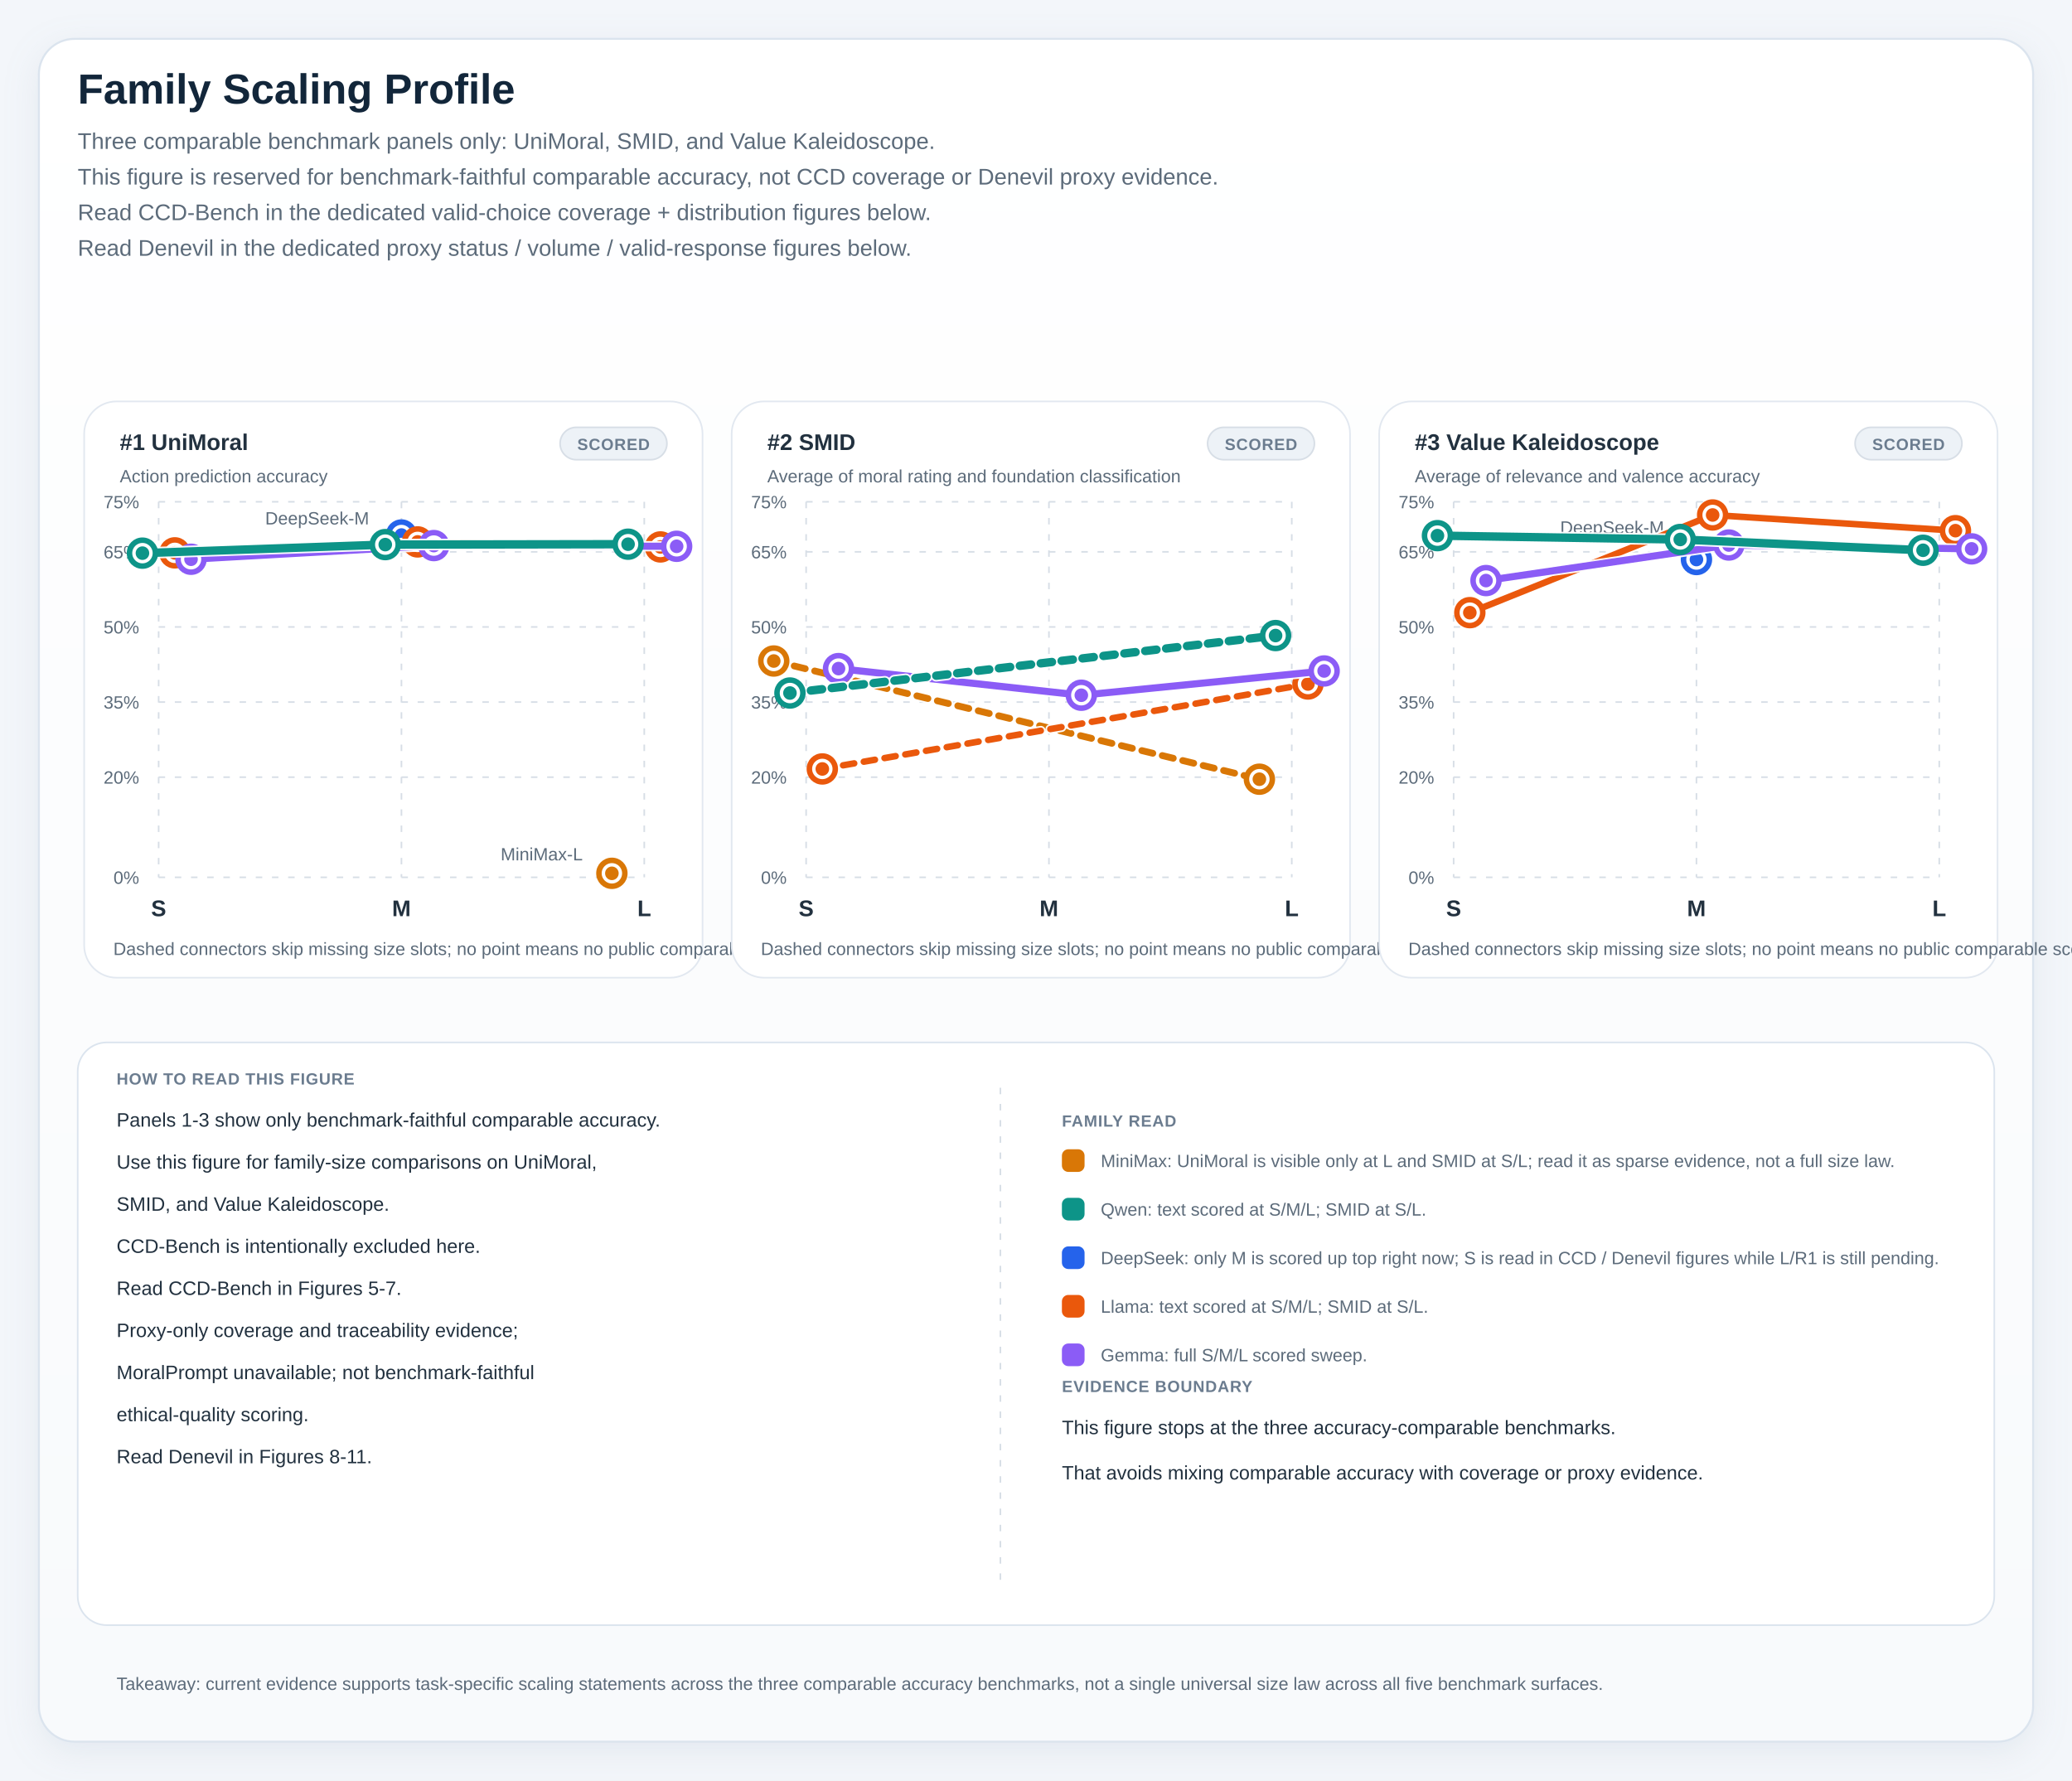
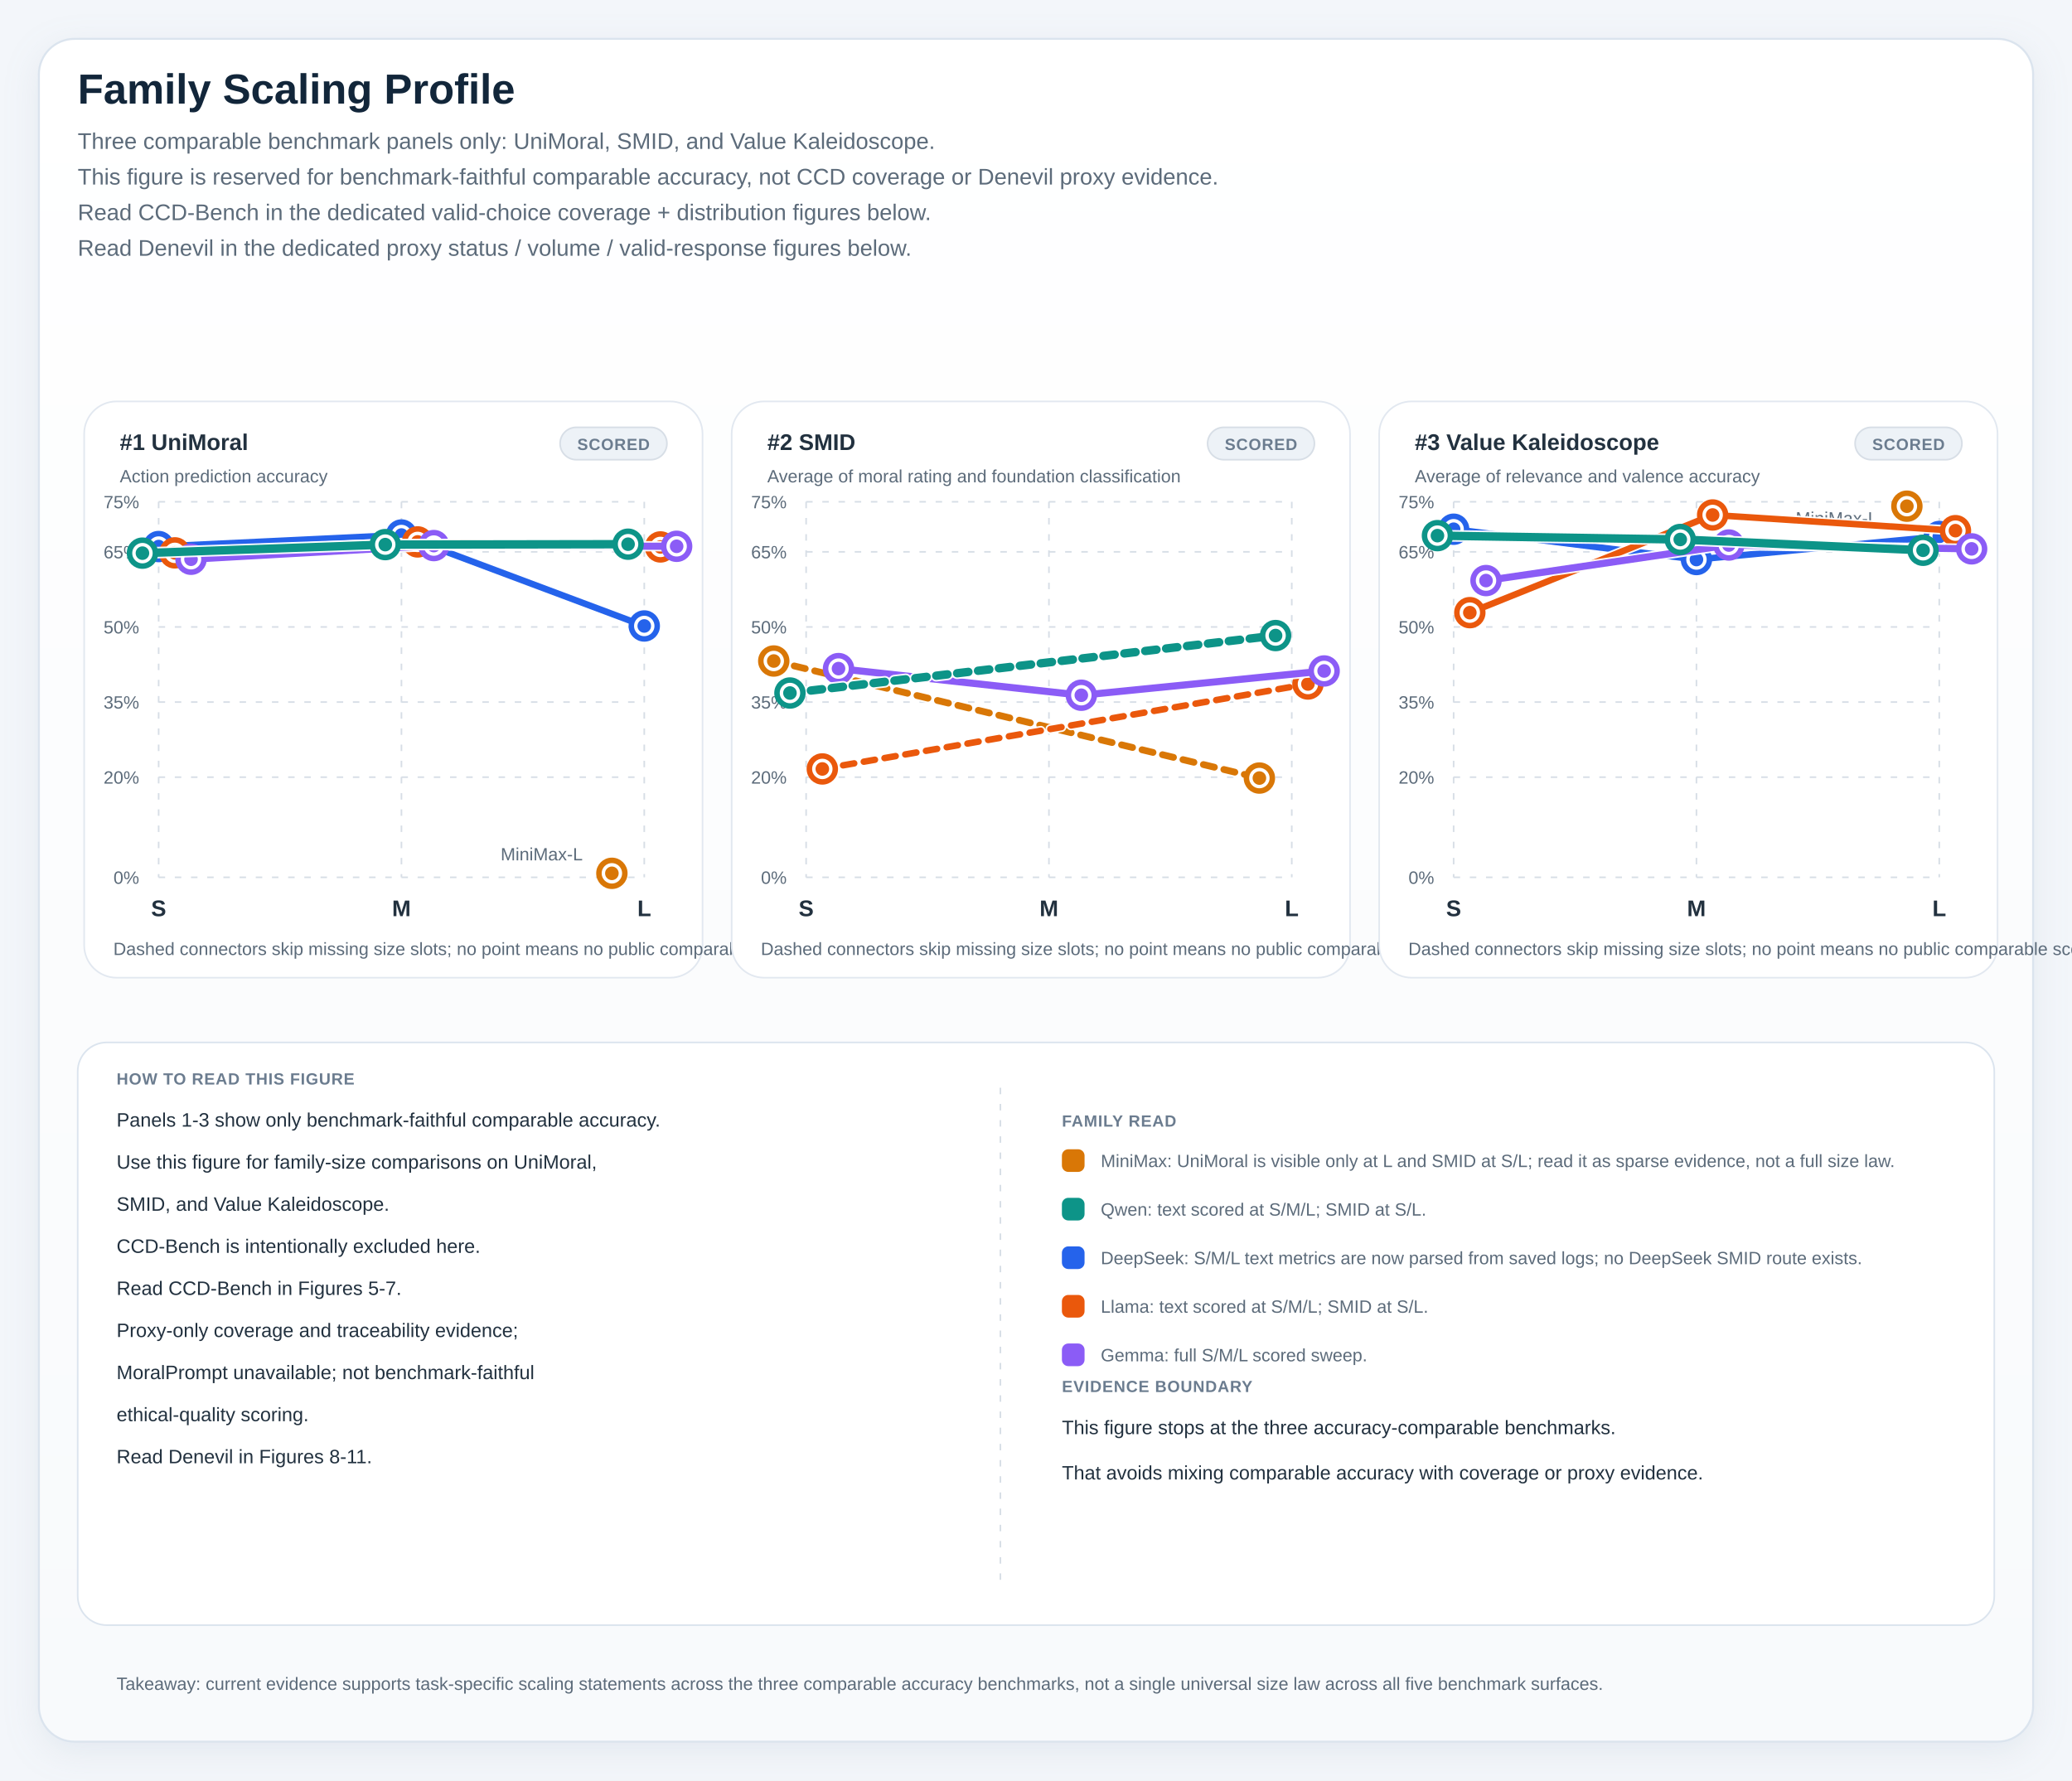
<svg xmlns="http://www.w3.org/2000/svg" viewBox="0 0 1280 1100" role="img" preserveAspectRatio="xMidYMin meet" style="max-width:100%;height:auto">
  <defs>
    <linearGradient id="panelGradient" x1="0" x2="0" y1="0" y2="1">
      <stop offset="0%" stop-color="#ffffff" />
      <stop offset="100%" stop-color="#f8fafc" />
    </linearGradient>
    <pattern id="diagonalHatch" width="8" height="8" patternUnits="userSpaceOnUse" patternTransform="rotate(45)">
      <line x1="0" y1="0" x2="0" y2="8" stroke="#cdd6e1" stroke-width="3" />
    </pattern>
    <filter id="softShadow" x="-20%" y="-20%" width="140%" height="140%">
      <feDropShadow dx="0" dy="6" stdDeviation="10" flood-color="#9fb0c2" flood-opacity="0.18" />
    </filter>
    <style>
.canvas { fill: #f3f6fa; }
.title { font: 700 26px 'IBM Plex Sans', 'Helvetica Neue', Arial, sans-serif; fill: #12263a; }
.subtitle { font: 400 14px 'IBM Plex Sans', 'Helvetica Neue', Arial, sans-serif; fill: #5c6b7a; }
.axis { font: 600 14px 'IBM Plex Sans', 'Helvetica Neue', Arial, sans-serif; fill: #22313f; }
.label { font: 500 13px 'IBM Plex Sans', 'Helvetica Neue', Arial, sans-serif; fill: #22313f; }
.metric { font: 700 20px 'IBM Plex Sans', 'Helvetica Neue', Arial, sans-serif; fill: #12263a; }
.celltext { font: 700 16px 'IBM Plex Sans', 'Helvetica Neue', Arial, sans-serif; fill: #ffffff; }
.celltext-dark { font: 700 16px 'IBM Plex Sans', 'Helvetica Neue', Arial, sans-serif; fill: #173042; }
.cellsub { font: 500 11px 'IBM Plex Sans', 'Helvetica Neue', Arial, sans-serif; fill: rgba(255,255,255,0.88); }
.cellsub-dark { font: 600 11px 'IBM Plex Sans', 'Helvetica Neue', Arial, sans-serif; fill: #385062; }
.body { font: 500 12px 'IBM Plex Sans', 'Helvetica Neue', Arial, sans-serif; fill: #22313f; }
.small { font: 500 11px 'IBM Plex Sans', 'Helvetica Neue', Arial, sans-serif; fill: #5c6b7a; }
.tiny { font: 600 10px 'IBM Plex Sans', 'Helvetica Neue', Arial, sans-serif; fill: #6b7c8f; letter-spacing: 0.04em; }
.grid { fill: #ffffff; stroke: #d7dee6; stroke-width: 1.25; }
.panel { fill: url(#panelGradient); stroke: #dbe4ee; stroke-width: 1.25; filter: url(#softShadow); }
.subpanel { fill: #ffffff; stroke: #e2e8f0; stroke-width: 1; }
.legend-card { fill: #ffffff; stroke: #dbe4ee; stroke-width: 1; }
.guide { stroke: #d7dee6; stroke-width: 1; stroke-dasharray: 4 6; }
.baseline { stroke: #aab7c6; stroke-width: 1.1; }
.muted-cell { fill: #eef2f7; stroke: #d7dee6; stroke-width: 1; }
.muted-bar { fill: #ecf1f6; stroke: #d7dee6; stroke-width: 1; }
.outline { stroke: rgba(255,255,255,0.9); stroke-width: 1; }
</style>
  </defs>
  <rect x="0" y="0" width="1280" height="1100" class="canvas" />
  <rect x="24" y="24" width="1232" height="1052" rx="22" class="panel" />
  <text x="48" y="64" class="title">Family Scaling Profile</text>
  <text x="48" y="92" class="subtitle">Three comparable benchmark panels only: UniMoral, SMID, and Value Kaleidoscope.</text>
  <text x="48" y="114" class="subtitle">This figure is reserved for benchmark-faithful comparable accuracy, not CCD coverage or Denevil proxy evidence.</text>
  <text x="48" y="136" class="subtitle">Read CCD-Bench in the dedicated valid-choice coverage + distribution figures below.</text>
  <text x="48" y="158" class="subtitle">Read Denevil in the dedicated proxy status / volume / valid-response figures below.</text>
  <rect x="52" y="248" width="382" height="356" rx="20" class="subpanel" />
  <rect x="346" y="264" width="66" height="20" rx="10" fill="#edf2f7" stroke="#d7dee6" stroke-width="1" />
  <text x="379" y="278" text-anchor="middle" class="tiny">SCORED</text>
  <text x="74" y="278" class="axis">#1 UniMoral</text>
  <text x="74" y="298" class="small">Action prediction accuracy</text>
  <line x1="98" y1="542.00" x2="398" y2="542.00" class="guide" />
  <text x="86" y="546.00" text-anchor="end" class="small">0%</text>
  <line x1="98" y1="480.13" x2="398" y2="480.13" class="guide" />
  <text x="86" y="484.13" text-anchor="end" class="small">20%</text>
  <line x1="98" y1="433.73" x2="398" y2="433.73" class="guide" />
  <text x="86" y="437.73" text-anchor="end" class="small">35%</text>
  <line x1="98" y1="387.33" x2="398" y2="387.33" class="guide" />
  <text x="86" y="391.33" text-anchor="end" class="small">50%</text>
  <line x1="98" y1="340.93" x2="398" y2="340.93" class="guide" />
  <text x="86" y="344.93" text-anchor="end" class="small">65%</text>
  <line x1="98" y1="310.00" x2="398" y2="310.00" class="guide" />
  <text x="86" y="314.00" text-anchor="end" class="small">75%</text>
  <line x1="98.00" y1="310" x2="98.00" y2="542" class="guide" />
  <text x="98.00" y="566" text-anchor="middle" class="axis">S</text>
  <line x1="248.00" y1="310" x2="248.00" y2="542" class="guide" />
  <text x="248.00" y="566" text-anchor="middle" class="axis">M</text>
  <line x1="398.00" y1="310" x2="398.00" y2="542" class="guide" />
  <text x="398.00" y="566" text-anchor="middle" class="axis">L</text>
  <circle cx="378.00" cy="539.53" r="8" fill="#ffffff" stroke="#d97706" stroke-width="3.4" />
  <circle cx="378.00" cy="539.53" r="4.2" fill="#d97706" />
  <text x="360.00" y="531.53" text-anchor="end" class="small">MiniMax-L</text>
+   <line x1="98.00" y1="337.66" x2="248.00" y2="330.53" stroke="#ffffff" stroke-width="6.0" stroke-linecap="round" opacity="0.95" />
+   <line x1="98.00" y1="337.66" x2="248.00" y2="330.53" stroke="#2563eb" stroke-width="4.0" stroke-linecap="round" />
+   <line x1="248.00" y1="330.53" x2="398.00" y2="386.72" stroke="#ffffff" stroke-width="6.0" stroke-linecap="round" opacity="0.95" />
+   <line x1="248.00" y1="330.53" x2="398.00" y2="386.72" stroke="#2563eb" stroke-width="4.0" stroke-linecap="round" />
+   <circle cx="98.00" cy="337.66" r="8" fill="#ffffff" stroke="#2563eb" stroke-width="3.4" />
+   <circle cx="98.00" cy="337.66" r="4.2" fill="#2563eb" />
  <circle cx="248.00" cy="330.53" r="8" fill="#ffffff" stroke="#2563eb" stroke-width="3.4" />
  <circle cx="248.00" cy="330.53" r="4.2" fill="#2563eb" />
-   <text x="228.00" y="324.00" text-anchor="end" class="small">DeepSeek-M</text>
+   <circle cx="398.00" cy="386.72" r="8" fill="#ffffff" stroke="#2563eb" stroke-width="3.4" />
+   <circle cx="398.00" cy="386.72" r="4.2" fill="#2563eb" />
  <line x1="108.00" y1="341.55" x2="258.00" y2="334.79" stroke="#ffffff" stroke-width="6.0" stroke-linecap="round" opacity="0.95" />
  <line x1="108.00" y1="341.55" x2="258.00" y2="334.79" stroke="#ea580c" stroke-width="4.0" stroke-linecap="round" />
  <line x1="258.00" y1="334.79" x2="408.00" y2="337.89" stroke="#ffffff" stroke-width="6.0" stroke-linecap="round" opacity="0.95" />
  <line x1="258.00" y1="334.79" x2="408.00" y2="337.89" stroke="#ea580c" stroke-width="4.0" stroke-linecap="round" />
  <circle cx="108.00" cy="341.55" r="8" fill="#ffffff" stroke="#ea580c" stroke-width="3.4" />
  <circle cx="108.00" cy="341.55" r="4.2" fill="#ea580c" />
  <circle cx="258.00" cy="334.79" r="8" fill="#ffffff" stroke="#ea580c" stroke-width="3.4" />
  <circle cx="258.00" cy="334.79" r="4.2" fill="#ea580c" />
  <circle cx="408.00" cy="337.89" r="8" fill="#ffffff" stroke="#ea580c" stroke-width="3.4" />
  <circle cx="408.00" cy="337.89" r="4.2" fill="#ea580c" />
  <line x1="118.00" y1="345.50" x2="268.00" y2="337.05" stroke="#ffffff" stroke-width="6.4" stroke-linecap="round" opacity="0.95" />
  <line x1="118.00" y1="345.50" x2="268.00" y2="337.05" stroke="#8b5cf6" stroke-width="4.4" stroke-linecap="round" />
  <line x1="268.00" y1="337.05" x2="418.00" y2="337.50" stroke="#ffffff" stroke-width="6.4" stroke-linecap="round" opacity="0.95" />
  <line x1="268.00" y1="337.05" x2="418.00" y2="337.50" stroke="#8b5cf6" stroke-width="4.4" stroke-linecap="round" />
  <circle cx="118.00" cy="345.50" r="8" fill="#ffffff" stroke="#8b5cf6" stroke-width="3.4" />
  <circle cx="118.00" cy="345.50" r="4.2" fill="#8b5cf6" />
  <circle cx="268.00" cy="337.05" r="8" fill="#ffffff" stroke="#8b5cf6" stroke-width="3.4" />
  <circle cx="268.00" cy="337.05" r="4.2" fill="#8b5cf6" />
  <circle cx="418.00" cy="337.50" r="8" fill="#ffffff" stroke="#8b5cf6" stroke-width="3.4" />
  <circle cx="418.00" cy="337.50" r="4.2" fill="#8b5cf6" />
  <line x1="88.00" y1="341.73" x2="238.00" y2="336.45" stroke="#ffffff" stroke-width="7.2" stroke-linecap="round" opacity="0.95" />
  <line x1="88.00" y1="341.73" x2="238.00" y2="336.45" stroke="#0d9488" stroke-width="5.2" stroke-linecap="round" />
  <line x1="238.00" y1="336.45" x2="388.00" y2="336.20" stroke="#ffffff" stroke-width="7.2" stroke-linecap="round" opacity="0.95" />
  <line x1="238.00" y1="336.45" x2="388.00" y2="336.20" stroke="#0d9488" stroke-width="5.2" stroke-linecap="round" />
  <circle cx="88.00" cy="341.73" r="8" fill="#ffffff" stroke="#0d9488" stroke-width="3.4" />
  <circle cx="88.00" cy="341.73" r="4.2" fill="#0d9488" />
  <circle cx="238.00" cy="336.45" r="8" fill="#ffffff" stroke="#0d9488" stroke-width="3.4" />
  <circle cx="238.00" cy="336.45" r="4.2" fill="#0d9488" />
  <circle cx="388.00" cy="336.20" r="8" fill="#ffffff" stroke="#0d9488" stroke-width="3.4" />
  <circle cx="388.00" cy="336.20" r="4.2" fill="#0d9488" />
  <text x="70" y="590" class="small">Dashed connectors skip missing size slots; no point means no public comparable score.</text>
  <rect x="452" y="248" width="382" height="356" rx="20" class="subpanel" />
  <rect x="746" y="264" width="66" height="20" rx="10" fill="#edf2f7" stroke="#d7dee6" stroke-width="1" />
  <text x="779" y="278" text-anchor="middle" class="tiny">SCORED</text>
  <text x="474" y="278" class="axis">#2 SMID</text>
  <text x="474" y="298" class="small">Average of moral rating and foundation classification</text>
  <line x1="498" y1="542.00" x2="798" y2="542.00" class="guide" />
  <text x="486" y="546.00" text-anchor="end" class="small">0%</text>
  <line x1="498" y1="480.13" x2="798" y2="480.13" class="guide" />
  <text x="486" y="484.13" text-anchor="end" class="small">20%</text>
  <line x1="498" y1="433.73" x2="798" y2="433.73" class="guide" />
  <text x="486" y="437.73" text-anchor="end" class="small">35%</text>
  <line x1="498" y1="387.33" x2="798" y2="387.33" class="guide" />
  <text x="486" y="391.33" text-anchor="end" class="small">50%</text>
  <line x1="498" y1="340.93" x2="798" y2="340.93" class="guide" />
  <text x="486" y="344.93" text-anchor="end" class="small">65%</text>
  <line x1="498" y1="310.00" x2="798" y2="310.00" class="guide" />
  <text x="486" y="314.00" text-anchor="end" class="small">75%</text>
  <line x1="498.00" y1="310" x2="498.00" y2="542" class="guide" />
  <text x="498.00" y="566" text-anchor="middle" class="axis">S</text>
  <line x1="648.00" y1="310" x2="648.00" y2="542" class="guide" />
  <text x="648.00" y="566" text-anchor="middle" class="axis">M</text>
  <line x1="798.00" y1="310" x2="798.00" y2="542" class="guide" />
  <text x="798.00" y="566" text-anchor="middle" class="axis">L</text>
-   <line x1="478.00" y1="408.37" x2="778.00" y2="481.39" stroke="#ffffff" stroke-width="6.2" stroke-linecap="round" opacity="0.95" stroke-dasharray="7 6" />
-   <line x1="478.00" y1="408.37" x2="778.00" y2="481.39" stroke="#d97706" stroke-width="4.2" stroke-linecap="round" stroke-dasharray="7 6" />
+   <line x1="478.00" y1="408.37" x2="778.00" y2="480.68" stroke="#ffffff" stroke-width="6.2" stroke-linecap="round" opacity="0.95" stroke-dasharray="7 6" />
+   <line x1="478.00" y1="408.37" x2="778.00" y2="480.68" stroke="#d97706" stroke-width="4.2" stroke-linecap="round" stroke-dasharray="7 6" />
  <circle cx="478.00" cy="408.37" r="8" fill="#ffffff" stroke="#d97706" stroke-width="3.4" />
  <circle cx="478.00" cy="408.37" r="4.2" fill="#d97706" />
-   <circle cx="778.00" cy="481.39" r="8" fill="#ffffff" stroke="#d97706" stroke-width="3.4" />
-   <circle cx="778.00" cy="481.39" r="4.2" fill="#d97706" />
+   <circle cx="778.00" cy="480.68" r="8" fill="#ffffff" stroke="#d97706" stroke-width="3.4" />
+   <circle cx="778.00" cy="480.68" r="4.2" fill="#d97706" />
  <line x1="508.00" y1="475.05" x2="808.00" y2="422.57" stroke="#ffffff" stroke-width="6.0" stroke-linecap="round" opacity="0.95" stroke-dasharray="7 6" />
  <line x1="508.00" y1="475.05" x2="808.00" y2="422.57" stroke="#ea580c" stroke-width="4.0" stroke-linecap="round" stroke-dasharray="7 6" />
  <circle cx="508.00" cy="475.05" r="8" fill="#ffffff" stroke="#ea580c" stroke-width="3.4" />
  <circle cx="508.00" cy="475.05" r="4.2" fill="#ea580c" />
  <circle cx="808.00" cy="422.57" r="8" fill="#ffffff" stroke="#ea580c" stroke-width="3.4" />
  <circle cx="808.00" cy="422.57" r="4.2" fill="#ea580c" />
  <line x1="518.00" y1="413.05" x2="668.00" y2="429.51" stroke="#ffffff" stroke-width="6.4" stroke-linecap="round" opacity="0.95" />
  <line x1="518.00" y1="413.05" x2="668.00" y2="429.51" stroke="#8b5cf6" stroke-width="4.4" stroke-linecap="round" />
  <line x1="668.00" y1="429.51" x2="818.00" y2="414.52" stroke="#ffffff" stroke-width="6.4" stroke-linecap="round" opacity="0.95" />
  <line x1="668.00" y1="429.51" x2="818.00" y2="414.52" stroke="#8b5cf6" stroke-width="4.4" stroke-linecap="round" />
  <circle cx="518.00" cy="413.05" r="8" fill="#ffffff" stroke="#8b5cf6" stroke-width="3.4" />
  <circle cx="518.00" cy="413.05" r="4.2" fill="#8b5cf6" />
  <circle cx="668.00" cy="429.51" r="8" fill="#ffffff" stroke="#8b5cf6" stroke-width="3.4" />
  <circle cx="668.00" cy="429.51" r="4.2" fill="#8b5cf6" />
  <circle cx="818.00" cy="414.52" r="8" fill="#ffffff" stroke="#8b5cf6" stroke-width="3.4" />
  <circle cx="818.00" cy="414.52" r="4.2" fill="#8b5cf6" />
  <line x1="488.00" y1="428.14" x2="788.00" y2="392.64" stroke="#ffffff" stroke-width="7.2" stroke-linecap="round" opacity="0.95" stroke-dasharray="7 6" />
  <line x1="488.00" y1="428.14" x2="788.00" y2="392.64" stroke="#0d9488" stroke-width="5.2" stroke-linecap="round" stroke-dasharray="7 6" />
  <circle cx="488.00" cy="428.14" r="8" fill="#ffffff" stroke="#0d9488" stroke-width="3.4" />
  <circle cx="488.00" cy="428.14" r="4.2" fill="#0d9488" />
  <circle cx="788.00" cy="392.64" r="8" fill="#ffffff" stroke="#0d9488" stroke-width="3.4" />
  <circle cx="788.00" cy="392.64" r="4.2" fill="#0d9488" />
  <text x="470" y="590" class="small">Dashed connectors skip missing size slots; no point means no public comparable score.</text>
  <rect x="852" y="248" width="382" height="356" rx="20" class="subpanel" />
  <rect x="1146" y="264" width="66" height="20" rx="10" fill="#edf2f7" stroke="#d7dee6" stroke-width="1" />
  <text x="1179" y="278" text-anchor="middle" class="tiny">SCORED</text>
  <text x="874" y="278" class="axis">#3 Value Kaleidoscope</text>
  <text x="874" y="298" class="small">Average of relevance and valence accuracy</text>
  <line x1="898" y1="542.00" x2="1198" y2="542.00" class="guide" />
  <text x="886" y="546.00" text-anchor="end" class="small">0%</text>
  <line x1="898" y1="480.13" x2="1198" y2="480.13" class="guide" />
  <text x="886" y="484.13" text-anchor="end" class="small">20%</text>
  <line x1="898" y1="433.73" x2="1198" y2="433.73" class="guide" />
  <text x="886" y="437.73" text-anchor="end" class="small">35%</text>
  <line x1="898" y1="387.33" x2="1198" y2="387.33" class="guide" />
  <text x="886" y="391.33" text-anchor="end" class="small">50%</text>
  <line x1="898" y1="340.93" x2="1198" y2="340.93" class="guide" />
  <text x="886" y="344.93" text-anchor="end" class="small">65%</text>
  <line x1="898" y1="310.00" x2="1198" y2="310.00" class="guide" />
  <text x="886" y="314.00" text-anchor="end" class="small">75%</text>
  <line x1="898.00" y1="310" x2="898.00" y2="542" class="guide" />
  <text x="898.00" y="566" text-anchor="middle" class="axis">S</text>
  <line x1="1048.00" y1="310" x2="1048.00" y2="542" class="guide" />
  <text x="1048.00" y="566" text-anchor="middle" class="axis">M</text>
  <line x1="1198.00" y1="310" x2="1198.00" y2="542" class="guide" />
  <text x="1198.00" y="566" text-anchor="middle" class="axis">L</text>
+   <circle cx="1178.00" cy="312.72" r="8" fill="#ffffff" stroke="#d97706" stroke-width="3.4" />
+   <circle cx="1178.00" cy="312.72" r="4.2" fill="#d97706" />
+   <text x="1160.00" y="324.00" text-anchor="end" class="small">MiniMax-L</text>
+   <line x1="898.00" y1="326.95" x2="1048.00" y2="345.67" stroke="#ffffff" stroke-width="6.0" stroke-linecap="round" opacity="0.95" />
+   <line x1="898.00" y1="326.95" x2="1048.00" y2="345.67" stroke="#2563eb" stroke-width="4.0" stroke-linecap="round" />
+   <line x1="1048.00" y1="345.67" x2="1198.00" y2="331.45" stroke="#ffffff" stroke-width="6.0" stroke-linecap="round" opacity="0.95" />
+   <line x1="1048.00" y1="345.67" x2="1198.00" y2="331.45" stroke="#2563eb" stroke-width="4.0" stroke-linecap="round" />
+   <circle cx="898.00" cy="326.95" r="8" fill="#ffffff" stroke="#2563eb" stroke-width="3.4" />
+   <circle cx="898.00" cy="326.95" r="4.2" fill="#2563eb" />
  <circle cx="1048.00" cy="345.67" r="8" fill="#ffffff" stroke="#2563eb" stroke-width="3.4" />
  <circle cx="1048.00" cy="345.67" r="4.2" fill="#2563eb" />
-   <text x="1028.00" y="329.67" text-anchor="end" class="small">DeepSeek-M</text>
+   <circle cx="1198.00" cy="331.45" r="8" fill="#ffffff" stroke="#2563eb" stroke-width="3.4" />
+   <circle cx="1198.00" cy="331.45" r="4.2" fill="#2563eb" />
  <line x1="908.00" y1="378.49" x2="1058.00" y2="318.15" stroke="#ffffff" stroke-width="6.0" stroke-linecap="round" opacity="0.95" />
  <line x1="908.00" y1="378.49" x2="1058.00" y2="318.15" stroke="#ea580c" stroke-width="4.0" stroke-linecap="round" />
  <line x1="1058.00" y1="318.15" x2="1208.00" y2="327.84" stroke="#ffffff" stroke-width="6.0" stroke-linecap="round" opacity="0.95" />
  <line x1="1058.00" y1="318.15" x2="1208.00" y2="327.84" stroke="#ea580c" stroke-width="4.0" stroke-linecap="round" />
  <circle cx="908.00" cy="378.49" r="8" fill="#ffffff" stroke="#ea580c" stroke-width="3.4" />
  <circle cx="908.00" cy="378.49" r="4.2" fill="#ea580c" />
  <circle cx="1058.00" cy="318.15" r="8" fill="#ffffff" stroke="#ea580c" stroke-width="3.4" />
  <circle cx="1058.00" cy="318.15" r="4.2" fill="#ea580c" />
  <circle cx="1208.00" cy="327.84" r="8" fill="#ffffff" stroke="#ea580c" stroke-width="3.4" />
  <circle cx="1208.00" cy="327.84" r="4.2" fill="#ea580c" />
  <line x1="918.00" y1="358.67" x2="1068.00" y2="336.71" stroke="#ffffff" stroke-width="6.4" stroke-linecap="round" opacity="0.95" />
  <line x1="918.00" y1="358.67" x2="1068.00" y2="336.71" stroke="#8b5cf6" stroke-width="4.4" stroke-linecap="round" />
  <line x1="1068.00" y1="336.71" x2="1218.00" y2="339.08" stroke="#ffffff" stroke-width="6.4" stroke-linecap="round" opacity="0.95" />
  <line x1="1068.00" y1="336.71" x2="1218.00" y2="339.08" stroke="#8b5cf6" stroke-width="4.4" stroke-linecap="round" />
  <circle cx="918.00" cy="358.67" r="8" fill="#ffffff" stroke="#8b5cf6" stroke-width="3.4" />
  <circle cx="918.00" cy="358.67" r="4.2" fill="#8b5cf6" />
  <circle cx="1068.00" cy="336.71" r="8" fill="#ffffff" stroke="#8b5cf6" stroke-width="3.4" />
  <circle cx="1068.00" cy="336.71" r="4.2" fill="#8b5cf6" />
  <circle cx="1218.00" cy="339.08" r="8" fill="#ffffff" stroke="#8b5cf6" stroke-width="3.4" />
  <circle cx="1218.00" cy="339.08" r="4.2" fill="#8b5cf6" />
  <line x1="888.00" y1="330.91" x2="1038.00" y2="333.29" stroke="#ffffff" stroke-width="7.2" stroke-linecap="round" opacity="0.95" />
  <line x1="888.00" y1="330.91" x2="1038.00" y2="333.29" stroke="#0d9488" stroke-width="5.2" stroke-linecap="round" />
  <line x1="1038.00" y1="333.29" x2="1188.00" y2="339.96" stroke="#ffffff" stroke-width="7.2" stroke-linecap="round" opacity="0.95" />
  <line x1="1038.00" y1="333.29" x2="1188.00" y2="339.96" stroke="#0d9488" stroke-width="5.2" stroke-linecap="round" />
  <circle cx="888.00" cy="330.91" r="8" fill="#ffffff" stroke="#0d9488" stroke-width="3.4" />
  <circle cx="888.00" cy="330.91" r="4.2" fill="#0d9488" />
  <circle cx="1038.00" cy="333.29" r="8" fill="#ffffff" stroke="#0d9488" stroke-width="3.4" />
  <circle cx="1038.00" cy="333.29" r="4.2" fill="#0d9488" />
  <circle cx="1188.00" cy="339.96" r="8" fill="#ffffff" stroke="#0d9488" stroke-width="3.4" />
  <circle cx="1188.00" cy="339.96" r="4.2" fill="#0d9488" />
  <text x="870" y="590" class="small">Dashed connectors skip missing size slots; no point means no public comparable score.</text>
  <rect x="48" y="644" width="1184" height="360" rx="18" class="legend-card" />
  <text x="72" y="670" class="tiny">HOW TO READ THIS FIGURE</text>
  <line x1="618" y1="672" x2="618" y2="982" class="guide" />
  <text x="72" y="696" class="body">Panels 1-3 show only benchmark-faithful comparable accuracy.</text>
  <text x="72" y="722" class="body">Use this figure for family-size comparisons on UniMoral,</text>
  <text x="72" y="748" class="body">SMID, and Value Kaleidoscope.</text>
  <text x="72" y="774" class="body">CCD-Bench is intentionally excluded here.</text>
  <text x="72" y="800" class="body">Read CCD-Bench in Figures 5-7.</text>
  <text x="72" y="826" class="body">Proxy-only coverage and traceability evidence;</text>
  <text x="72" y="852" class="body">MoralPrompt unavailable; not benchmark-faithful</text>
  <text x="72" y="878" class="body">ethical-quality scoring.</text>
  <text x="72" y="904" class="body">Read Denevil in Figures 8-11.</text>
  <text x="656" y="696" class="tiny">FAMILY READ</text>
  <rect x="656" y="710" width="14" height="14" rx="4" fill="#d97706" />
  <text x="680" y="721" class="small">MiniMax: UniMoral is visible only at L and SMID at S/L; read it as sparse evidence, not a full size law.</text>
  <rect x="656" y="740" width="14" height="14" rx="4" fill="#0d9488" />
  <text x="680" y="751" class="small">Qwen: text scored at S/M/L; SMID at S/L.</text>
  <rect x="656" y="770" width="14" height="14" rx="4" fill="#2563eb" />
-   <text x="680" y="781" class="small">DeepSeek: only M is scored up top right now; S is read in CCD / Denevil figures while L/R1 is still pending.</text>
+   <text x="680" y="781" class="small">DeepSeek: S/M/L text metrics are now parsed from saved logs; no DeepSeek SMID route exists.</text>
  <rect x="656" y="800" width="14" height="14" rx="4" fill="#ea580c" />
  <text x="680" y="811" class="small">Llama: text scored at S/M/L; SMID at S/L.</text>
  <rect x="656" y="830" width="14" height="14" rx="4" fill="#8b5cf6" />
  <text x="680" y="841" class="small">Gemma: full S/M/L scored sweep.</text>
  <text x="656" y="860" class="tiny">EVIDENCE BOUNDARY</text>
  <text x="656" y="886" class="body">This figure stops at the three accuracy-comparable benchmarks.</text>
  <text x="656" y="914" class="body">That avoids mixing comparable accuracy with coverage or proxy evidence.</text>
  <text x="72" y="1044" class="small">Takeaway: current evidence supports task-specific scaling statements across the three comparable accuracy benchmarks, not a single universal size law across all five benchmark surfaces.</text>
</svg>
